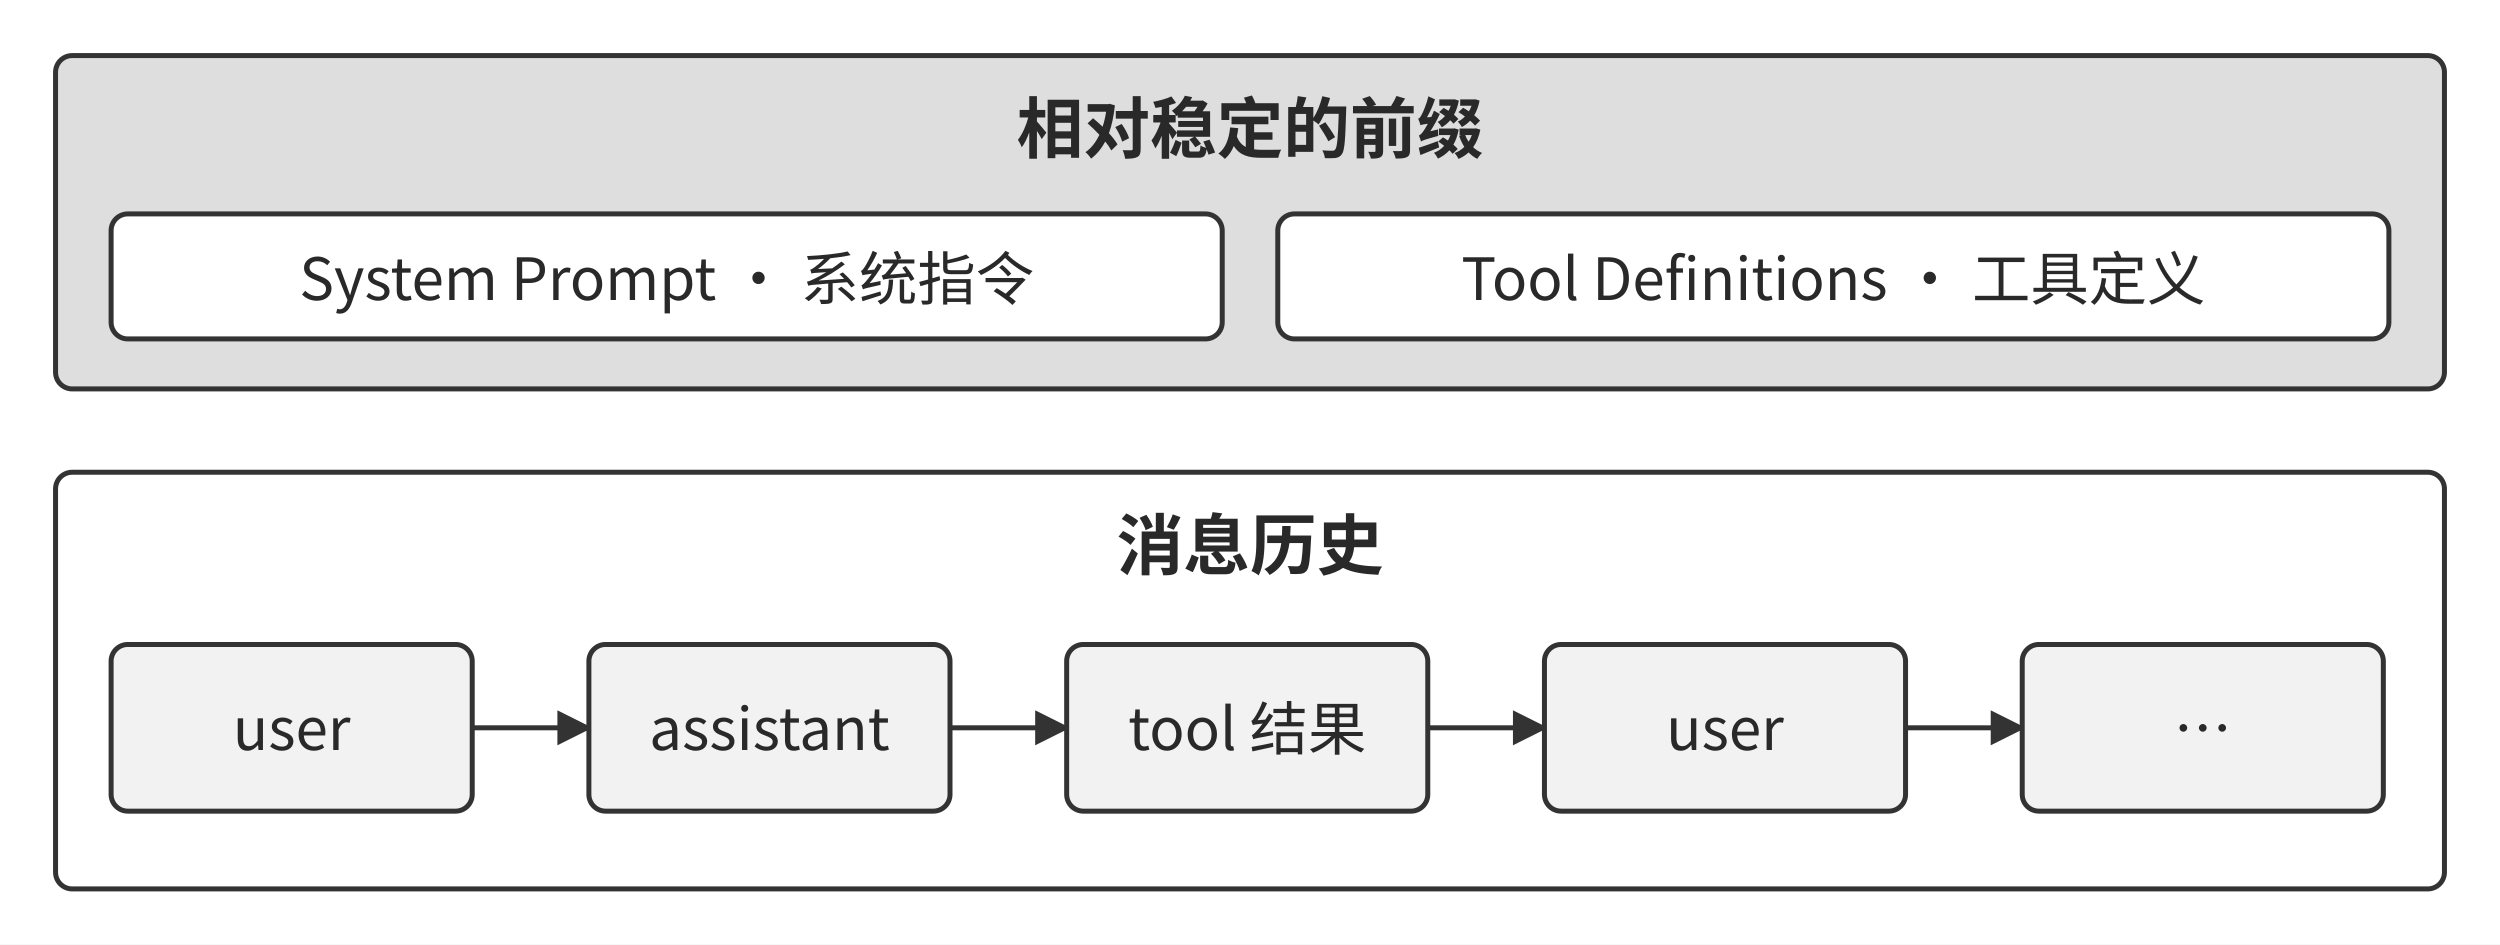
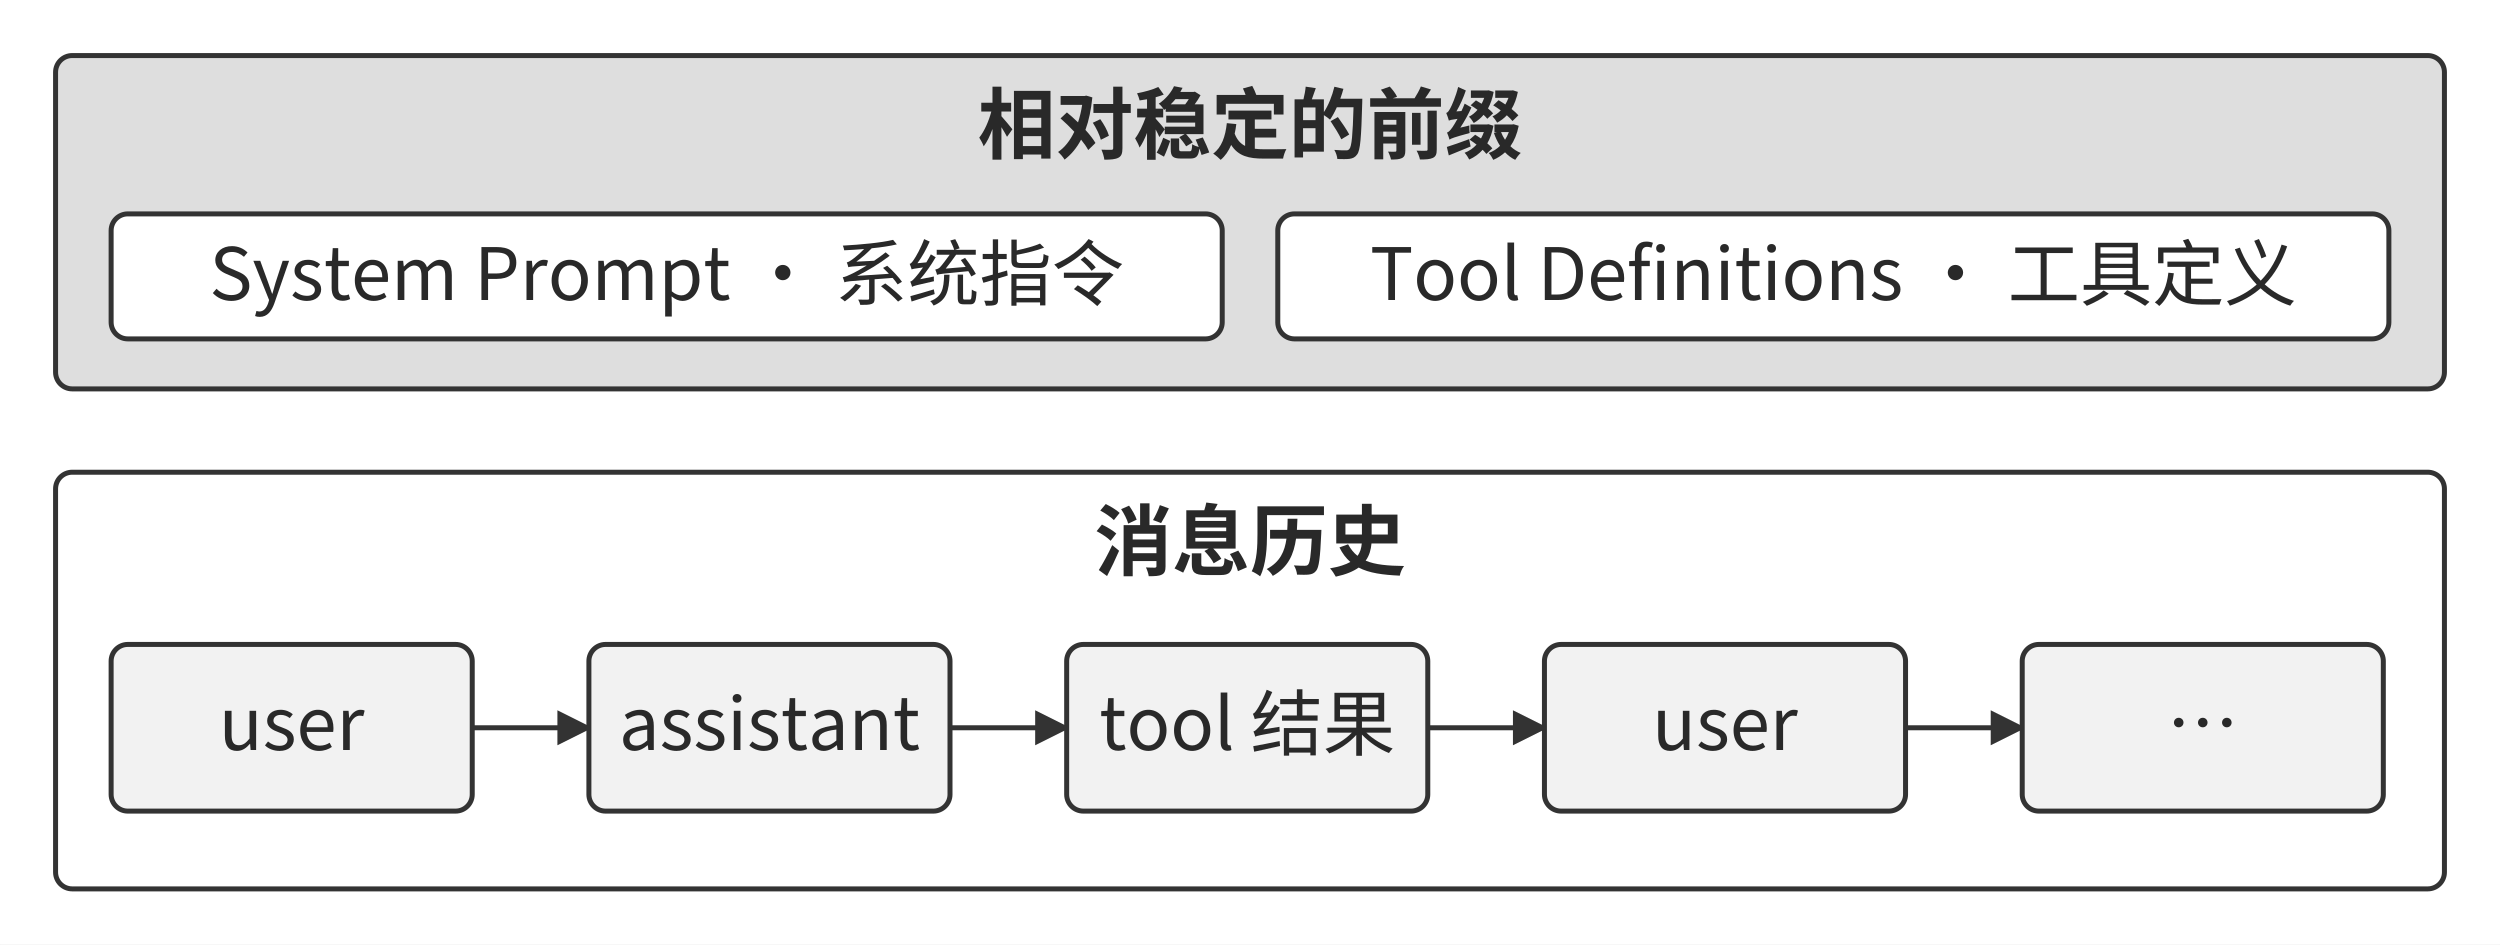
- <svg xmlns="http://www.w3.org/2000/svg" width="150mm" height="56.67mm" viewBox="0 0 900 340" role="img" aria-labelledby="title desc">
+ <svg xmlns="http://www.w3.org/2000/svg" width="106mm" height="40.044mm" viewBox="0 0 900 340" role="img" aria-labelledby="title desc">
  <defs>
    <marker id="arrow" viewBox="0 0 10 10" refX="9" refY="5" markerWidth="7" markerHeight="7" orient="auto-start-reverse">
      <path d="M0 0 L10 5 L0 10 Z" fill="#333333" />
    </marker>
  </defs>
-   <rect width="900" height="340" fill="#ffffff" />
+   <rect width="900" height="340" fill="#ffffff" y="0" />
  <rect x="20" y="20" width="860" height="120" rx="6" fill="#dedede" stroke="#333333" stroke-width="1.8" />
-   <text x="450" y="55" text-anchor="middle" font-family="Noto Sans CJK SC,Source Han Sans CN,Microsoft YaHei,sans-serif" font-size="24" font-weight="700" fill="#292929">相对稳定的前缀</text>
+   <g aria-label="相对稳定的前缀" fill="#292929" data-font="Source Han Sans CN 700" data-size="28.0">
+     <use href="#g700-76f8" transform="translate(352.000 55) scale(0.028 -0.028)" />
+     <use href="#g700-5bf9" transform="translate(380.000 55) scale(0.028 -0.028)" />
+     <use href="#g700-7a33" transform="translate(408.000 55) scale(0.028 -0.028)" />
+     <use href="#g700-5b9a" transform="translate(436.000 55) scale(0.028 -0.028)" />
+     <use href="#g700-7684" transform="translate(464.000 55) scale(0.028 -0.028)" />
+     <use href="#g700-524d" transform="translate(492.000 55) scale(0.028 -0.028)" />
+     <use href="#g700-7f00" transform="translate(520.000 55) scale(0.028 -0.028)" />
+   </g>
  <rect x="40" y="77" width="400" height="45" rx="6" fill="#ffffff" stroke="#333333" stroke-width="1.8" />
  <rect x="460" y="77" width="400" height="45" rx="6" fill="#ffffff" stroke="#333333" stroke-width="1.8" />
-   <text x="240" y="108" text-anchor="middle" font-family="Noto Sans CJK SC,Source Han Sans CN,Microsoft YaHei,sans-serif" font-size="21" font-weight="400" fill="#292929">System Prompt · 系统指令</text>
-   <text x="660" y="108" text-anchor="middle" font-family="Noto Sans CJK SC,Source Han Sans CN,Microsoft YaHei,sans-serif" font-size="21" font-weight="400" fill="#292929">Tool Definitions · 工具定义</text>
+   <g aria-label="System Prompt · 系统指令" fill="#292929" data-font="Source Han Sans CN 400" data-size="26.0">
+     <use href="#g400-53" transform="translate(75.368 108) scale(0.026 -0.026)" />
+     <use href="#g400-79" transform="translate(90.864 108) scale(0.026 -0.026)" />
+     <use href="#g400-73" transform="translate(104.410 108) scale(0.026 -0.026)" />
+     <use href="#g400-74" transform="translate(116.578 108) scale(0.026 -0.026)" />
+     <use href="#g400-65" transform="translate(126.380 108) scale(0.026 -0.026)" />
+     <use href="#g400-6d" transform="translate(140.784 108) scale(0.026 -0.026)" />
+     <use href="#g400-20" transform="translate(164.860 108) scale(0.026 -0.026)" />
+     <use href="#g400-50" transform="translate(170.684 108) scale(0.026 -0.026)" />
+     <use href="#g400-72" transform="translate(187.142 108) scale(0.026 -0.026)" />
+     <use href="#g400-6f" transform="translate(197.230 108) scale(0.026 -0.026)" />
+     <use href="#g400-6d" transform="translate(212.986 108) scale(0.026 -0.026)" />
+     <use href="#g400-70" transform="translate(237.062 108) scale(0.026 -0.026)" />
+     <use href="#g400-74" transform="translate(253.182 108) scale(0.026 -0.026)" />
+     <use href="#g400-20" transform="translate(262.984 108) scale(0.026 -0.026)" />
+     <use href="#g400-b7" transform="translate(268.808 108) scale(0.026 -0.026)" />
+     <use href="#g400-20" transform="translate(294.808 108) scale(0.026 -0.026)" />
+     <use href="#g400-7cfb" transform="translate(300.632 108) scale(0.026 -0.026)" />
+     <use href="#g400-7edf" transform="translate(326.632 108) scale(0.026 -0.026)" />
+     <use href="#g400-6307" transform="translate(352.632 108) scale(0.026 -0.026)" />
+     <use href="#g400-4ee4" transform="translate(378.632 108) scale(0.026 -0.026)" />
+   </g>
+   <g aria-label="Tool Definitions · 工具定义" fill="#292929" data-font="Source Han Sans CN 400" data-size="26.0">
+     <use href="#g400-54" transform="translate(493.210 108) scale(0.026 -0.026)" />
+     <use href="#g400-6f" transform="translate(508.784 108) scale(0.026 -0.026)" />
+     <use href="#g400-6f" transform="translate(524.540 108) scale(0.026 -0.026)" />
+     <use href="#g400-6c" transform="translate(540.296 108) scale(0.026 -0.026)" />
+     <use href="#g400-20" transform="translate(547.680 108) scale(0.026 -0.026)" />
+     <use href="#g400-44" transform="translate(553.504 108) scale(0.026 -0.026)" />
+     <use href="#g400-65" transform="translate(571.392 108) scale(0.026 -0.026)" />
+     <use href="#g400-66" transform="translate(585.796 108) scale(0.026 -0.026)" />
+     <use href="#g400-69" transform="translate(594.246 108) scale(0.026 -0.026)" />
+     <use href="#g400-6e" transform="translate(601.396 108) scale(0.026 -0.026)" />
+     <use href="#g400-69" transform="translate(617.256 108) scale(0.026 -0.026)" />
+     <use href="#g400-74" transform="translate(624.406 108) scale(0.026 -0.026)" />
+     <use href="#g400-69" transform="translate(634.208 108) scale(0.026 -0.026)" />
+     <use href="#g400-6f" transform="translate(641.358 108) scale(0.026 -0.026)" />
+     <use href="#g400-6e" transform="translate(657.114 108) scale(0.026 -0.026)" />
+     <use href="#g400-73" transform="translate(672.974 108) scale(0.026 -0.026)" />
+     <use href="#g400-20" transform="translate(685.142 108) scale(0.026 -0.026)" />
+     <use href="#g400-b7" transform="translate(690.966 108) scale(0.026 -0.026)" />
+     <use href="#g400-20" transform="translate(716.966 108) scale(0.026 -0.026)" />
+     <use href="#g400-5de5" transform="translate(722.790 108) scale(0.026 -0.026)" />
+     <use href="#g400-5177" transform="translate(748.790 108) scale(0.026 -0.026)" />
+     <use href="#g400-5b9a" transform="translate(774.790 108) scale(0.026 -0.026)" />
+     <use href="#g400-4e49" transform="translate(800.790 108) scale(0.026 -0.026)" />
+   </g>
  <rect x="20" y="170" width="860" height="150" rx="6" fill="#ffffff" stroke="#333333" stroke-width="1.8" />
-   <text x="450" y="205" text-anchor="middle" font-family="Noto Sans CJK SC,Source Han Sans CN,Microsoft YaHei,sans-serif" font-size="24" font-weight="700" fill="#292929">消息历史</text>
+   <g aria-label="消息历史" fill="#292929" data-font="Source Han Sans CN 700" data-size="28.0">
+     <use href="#g700-6d88" transform="translate(394.000 205) scale(0.028 -0.028)" />
+     <use href="#g700-606f" transform="translate(422.000 205) scale(0.028 -0.028)" />
+     <use href="#g700-5386" transform="translate(450.000 205) scale(0.028 -0.028)" />
+     <use href="#g700-53f2" transform="translate(478.000 205) scale(0.028 -0.028)" />
+   </g>
  <rect x="40" y="232" width="130" height="60" rx="6" fill="#f2f2f2" stroke="#333333" stroke-width="1.8" />
-   <text x="105" y="270" text-anchor="middle" font-family="Noto Sans CJK SC,Source Han Sans CN,Microsoft YaHei,sans-serif" font-size="21" font-weight="400" fill="#292929">user</text>
-   <path d="M 170 262 L 212 262" fill="none" stroke="#333333" stroke-width="1.8" marker-end="url(#arrow)" />
+   <g aria-label="user" fill="#292929" data-font="Source Han Sans CN 400" data-size="26.0">
+     <use href="#g400-75" transform="translate(78.779 270) scale(0.026 -0.026)" />
+     <use href="#g400-73" transform="translate(94.561 270) scale(0.026 -0.026)" />
+     <use href="#g400-65" transform="translate(106.729 270) scale(0.026 -0.026)" />
+     <use href="#g400-72" transform="translate(121.133 270) scale(0.026 -0.026)" />
+   </g>
+   <path d="M170 262 L212 262" fill="none" stroke="#333333" stroke-width="1.8" marker-end="url(#arrow)" />
  <rect x="212" y="232" width="130" height="60" rx="6" fill="#f2f2f2" stroke="#333333" stroke-width="1.8" />
-   <text x="277" y="270" text-anchor="middle" font-family="Noto Sans CJK SC,Source Han Sans CN,Microsoft YaHei,sans-serif" font-size="21" font-weight="400" fill="#292929">assistant</text>
-   <path d="M 342 262 L 384 262" fill="none" stroke="#333333" stroke-width="1.8" marker-end="url(#arrow)" />
+   <g aria-label="assistant" fill="#292929" data-font="Source Han Sans CN 400" data-size="26.0">
+     <use href="#g400-61" transform="translate(222.803 270) scale(0.026 -0.026)" />
+     <use href="#g400-73" transform="translate(237.441 270) scale(0.026 -0.026)" />
+     <use href="#g400-73" transform="translate(249.609 270) scale(0.026 -0.026)" />
+     <use href="#g400-69" transform="translate(261.777 270) scale(0.026 -0.026)" />
+     <use href="#g400-73" transform="translate(268.927 270) scale(0.026 -0.026)" />
+     <use href="#g400-74" transform="translate(281.095 270) scale(0.026 -0.026)" />
+     <use href="#g400-61" transform="translate(290.897 270) scale(0.026 -0.026)" />
+     <use href="#g400-6e" transform="translate(305.535 270) scale(0.026 -0.026)" />
+     <use href="#g400-74" transform="translate(321.395 270) scale(0.026 -0.026)" />
+   </g>
+   <path d="M342 262 L384 262" fill="none" stroke="#333333" stroke-width="1.8" marker-end="url(#arrow)" />
  <rect x="384" y="232" width="130" height="60" rx="6" fill="#f2f2f2" stroke="#333333" stroke-width="1.8" />
-   <text x="449" y="270" text-anchor="middle" font-family="Noto Sans CJK SC,Source Han Sans CN,Microsoft YaHei,sans-serif" font-size="21" font-weight="400" fill="#292929">tool 结果</text>
-   <path d="M 514 262 L 556 262" fill="none" stroke="#333333" stroke-width="1.8" marker-end="url(#arrow)" />
+   <g aria-label="tool 结果" fill="#292929" data-font="Source Han Sans CN 400" data-size="26.0">
+     <use href="#g400-74" transform="translate(395.739 270) scale(0.026 -0.026)" />
+     <use href="#g400-6f" transform="translate(405.541 270) scale(0.026 -0.026)" />
+     <use href="#g400-6f" transform="translate(421.297 270) scale(0.026 -0.026)" />
+     <use href="#g400-6c" transform="translate(437.053 270) scale(0.026 -0.026)" />
+     <use href="#g400-20" transform="translate(444.437 270) scale(0.026 -0.026)" />
+     <use href="#g400-7ed3" transform="translate(450.261 270) scale(0.026 -0.026)" />
+     <use href="#g400-679c" transform="translate(476.261 270) scale(0.026 -0.026)" />
+   </g>
+   <path d="M514 262 L556 262" fill="none" stroke="#333333" stroke-width="1.8" marker-end="url(#arrow)" />
  <rect x="556" y="232" width="130" height="60" rx="6" fill="#f2f2f2" stroke="#333333" stroke-width="1.8" />
-   <text x="621" y="270" text-anchor="middle" font-family="Noto Sans CJK SC,Source Han Sans CN,Microsoft YaHei,sans-serif" font-size="21" font-weight="400" fill="#292929">user</text>
-   <path d="M 686 262 L 728 262" fill="none" stroke="#333333" stroke-width="1.8" marker-end="url(#arrow)" />
+   <g aria-label="user" fill="#292929" data-font="Source Han Sans CN 400" data-size="26.0">
+     <use href="#g400-75" transform="translate(594.779 270) scale(0.026 -0.026)" />
+     <use href="#g400-73" transform="translate(610.561 270) scale(0.026 -0.026)" />
+     <use href="#g400-65" transform="translate(622.729 270) scale(0.026 -0.026)" />
+     <use href="#g400-72" transform="translate(637.133 270) scale(0.026 -0.026)" />
+   </g>
+   <path d="M686 262 L728 262" fill="none" stroke="#333333" stroke-width="1.8" marker-end="url(#arrow)" />
  <rect x="728" y="232" width="130" height="60" rx="6" fill="#f2f2f2" stroke="#333333" stroke-width="1.8" />
-   <text x="793" y="270" text-anchor="middle" font-family="Noto Sans CJK SC,Source Han Sans CN,Microsoft YaHei,sans-serif" font-size="21" font-weight="400" fill="#292929">…</text>
+   <g aria-label="…" fill="#292929" data-font="Source Han Sans CN 400" data-size="26.0">
+     <use href="#g400-2026" transform="translate(780.000 270) scale(0.026 -0.026)" />
+   </g>
+   <defs>
+     <path id="g700-76f8" d="M580 559V682H816V559ZM580 450H816V322H580ZM580 214H816V86H580ZM935 796H465V-82H580V-23H816V-75H935ZM304 850H189V643H45V530H174C143 410 84 275 19 195C38 165 65 116 76 83C119 138 157 218 189 306V-89H304V329C332 284 360 237 376 205L445 302C425 328 338 434 304 470V530H429V643H304Z" />
+     <path id="g700-5bf9" d="M575 432 479 386C524 317 568 226 582 167L686 219C670 280 622 367 575 432ZM146 519 64 442C122 391 184 331 241 270C187 157 117 67 32 10C60 -12 98 -57 116 -88C202 -22 273 63 328 169C367 121 399 75 420 35L513 126C484 176 438 235 384 294C428 413 457 552 473 712L394 735L374 730H65V616H342C330 536 312 461 289 391C241 437 192 481 146 519ZM860 60V512H967V627H860V850H741V627H487V512H741V60C741 43 734 38 717 38C700 38 646 37 590 40C606 4 624 -54 627 -89C711 -89 771 -84 809 -63C847 -43 860 -8 860 60Z" />
+     <path id="g700-7a33" d="M474 152 384 193C364 133 331 54 300 2L394 -50C423 7 453 93 474 152ZM775 782H604C615 800 624 817 633 835L523 856C489 781 423 695 327 631C349 615 381 576 396 551L416 566V527H795V477H423V388H795V336H404V240H660L591 201C622 165 661 114 679 83L764 134C745 163 708 206 678 240H902V623H789C817 661 845 703 864 740L791 786ZM481 623C503 645 523 667 542 690H713C699 667 683 643 667 623ZM391 748 321 846C251 812 144 783 48 765C60 739 76 698 81 673C111 677 143 682 176 688V567H49V455H158C125 359 74 251 23 185C41 154 69 102 80 67C115 115 148 183 176 256V-90H287V300C306 264 325 227 335 202L404 302C388 324 315 410 287 439V455H384V567H287V714C324 724 359 735 391 748ZM893 197 801 169C814 140 829 107 841 74C814 81 776 96 757 110C753 30 748 19 720 19C703 19 641 19 627 19C595 19 589 22 589 48V184H481V46C481 -45 506 -74 611 -74C632 -74 710 -74 732 -74C808 -74 838 -46 849 54C861 23 871 -6 877 -28L976 4C960 54 923 136 893 197Z" />
+     <path id="g700-5b9a" d="M324 369 202 381C184 208 135 69 27 -11C54 -28 104 -70 123 -91C181 -42 225 23 258 101C349 -44 487 -75 674 -75H925C931 -39 950 19 968 47C900 45 734 45 680 45C638 45 599 47 562 52V196H837V308H562V428H776V542H223V428H437V88C379 117 333 166 303 246C312 285 319 326 324 369ZM529 860 409 827C421 802 434 772 443 744H71V492H189V630H807V492H931V744H581C569 780 548 825 529 860Z" />
+     <path id="g700-7684" d="M630 459 536 406C585 333 647 234 674 173L776 235C746 294 679 390 630 459ZM701 822 585 849C556 730 508 609 450 523V687H295C311 729 330 782 346 831L216 850C212 802 200 737 187 687H73V-60H182V14H450V484C477 467 512 442 529 426C559 469 589 524 616 585H831C821 231 808 80 777 48C765 34 754 31 734 31C708 31 648 31 584 37C605 4 621 -47 623 -80C682 -82 743 -83 781 -78C822 -71 850 -60 877 -22C919 31 930 191 943 641C944 655 944 695 944 695H661C676 737 690 780 701 822ZM182 583H342V420H182ZM182 119V316H342V119Z" />
+     <path id="g700-524d" d="M693 513H583V103H693ZM901 42V541H783V43C783 30 778 26 762 26C746 25 693 25 642 27C660 -4 679 -54 685 -86C758 -87 812 -84 851 -66C890 -47 901 -17 901 42ZM827 814 697 853C678 806 646 747 616 701H336L391 720C374 759 333 812 297 851L183 811C211 778 241 735 259 701H45V592H955V701H752C777 736 803 775 827 814ZM382 361H213V423H382ZM382 272V207H213V272ZM415 524H100V-84H213V119H382V30C382 18 378 14 365 14C352 13 311 13 275 15C290 -12 307 -57 313 -87C375 -87 420 -85 454 -68C487 -51 497 -22 497 28V524Z" />
+     <path id="g700-7f00" d="M31 75 56 -34C139 0 241 41 337 81L317 175C211 136 104 97 31 75ZM65 169C87 185 123 199 324 254C321 278 319 321 320 351L204 323C257 403 307 494 347 582L260 632C248 600 234 568 219 537L154 532C201 613 245 710 275 801L176 846C149 730 93 603 75 572C57 538 42 517 23 512C35 484 52 434 57 413C72 421 94 426 168 436C139 384 114 343 101 325C75 289 55 266 33 260C45 235 60 189 65 169ZM405 674 337 611C366 594 396 574 425 552C393 515 356 484 315 464C336 445 363 407 377 383C425 410 467 444 503 488C523 470 539 452 551 437L626 507C609 527 586 549 560 570C593 630 618 701 633 783L568 803L550 801H340V706H511C502 679 491 654 478 630C453 646 428 661 405 674ZM696 676 627 610C659 591 692 569 724 545C693 512 656 486 617 468C638 448 665 411 678 387C724 412 766 443 802 482C832 456 857 430 875 408L951 482C929 507 898 535 863 563C900 624 927 697 944 783L881 803L863 801H653V706H823C812 676 799 647 783 621C754 641 724 660 696 676ZM395 232 323 169C352 150 383 128 413 105C370 58 318 22 259 0C280 -21 307 -62 319 -87C385 -57 443 -16 491 38C510 19 527 1 539 -15L616 57C600 77 577 99 551 121C587 184 614 259 630 348L566 367L547 364H334V266H507C496 237 484 209 470 184C444 201 419 218 395 232ZM870 364H643V266H674L636 256C656 195 683 139 715 89C673 48 624 17 569 -3C590 -24 616 -65 628 -91C684 -67 735 -34 779 6C817 -34 860 -67 910 -91C926 -64 957 -23 981 -2C931 18 886 47 848 84C897 154 934 240 955 347L889 367ZM828 266C815 230 798 197 779 167C758 198 741 231 728 266Z" />
+     <path id="g400-53" d="M304 -13C459 -13 553 79 553 195C553 304 489 354 402 391L298 436C241 460 176 487 176 559C176 624 230 665 313 665C377 665 433 639 479 598L528 658C478 709 402 746 313 746C178 746 82 665 82 552C82 446 161 394 231 363L336 318C406 287 459 263 459 187C459 116 402 68 305 68C228 68 151 101 99 156L48 96C111 28 199 -13 304 -13Z" />
+     <path id="g400-79" d="M101 -234C209 -234 266 -152 304 -46L508 543H419L321 242C307 193 291 138 277 88H272C253 139 235 194 218 242L108 543H13L231 -1L219 -42C196 -109 158 -159 97 -159C84 -159 70 -156 56 -151L37 -222C54 -230 76 -234 101 -234Z" />
+     <path id="g400-73" d="M234 -13C362 -13 431 60 431 148C431 247 350 283 264 314C198 338 149 357 149 407C149 448 181 486 250 486C298 486 337 470 375 442L417 495C376 531 316 557 249 557C130 557 62 489 62 403C62 313 141 275 222 245C283 223 344 198 344 143C344 96 309 58 237 58C169 58 120 79 74 118L32 64C81 15 154 -13 234 -13Z" />
+     <path id="g400-74" d="M262 -11C299 -11 335 -1 364 13L345 78C324 67 303 64 283 64C220 64 199 102 199 169V469H347V543H199V718H123L113 543L27 538V469H108V171C108 63 147 -11 262 -11Z" />
+     <path id="g400-65" d="M312 -13C385 -13 443 10 490 42L459 100C419 75 375 60 322 60C228 60 149 124 140 250H508C510 264 512 282 512 302C512 457 434 557 295 557C171 557 52 448 52 271C52 92 167 -13 312 -13ZM141 315C154 433 228 484 297 484C382 484 432 425 432 315Z" />
+     <path id="g400-6d" d="M92 0H184V394C233 450 279 477 320 477C389 477 421 434 421 332V0H512V394C563 450 607 477 649 477C718 477 750 434 750 332V0H841V344C841 482 788 557 677 557C610 557 554 514 497 453C475 517 431 557 347 557C282 557 226 516 178 464H176L167 543H92Z" />
+     <path id="g400-20" d="" />
+     <path id="g400-50" d="M101 0H193V292H314C475 292 584 363 584 518C584 678 474 733 310 733H101ZM193 367V658H298C427 658 492 625 492 518C492 413 431 367 302 367Z" />
+     <path id="g400-72" d="M92 0H184V349C220 441 275 475 320 475C343 475 354 473 370 468L390 545C373 554 356 557 332 557C270 557 215 513 178 444H176L167 543H92Z" />
+     <path id="g400-6f" d="M303 -13C436 -13 554 91 554 271C554 452 436 557 303 557C170 557 52 452 52 271C52 91 170 -13 303 -13ZM303 63C209 63 146 146 146 271C146 396 209 480 303 480C397 480 461 396 461 271C461 146 397 63 303 63Z" />
+     <path id="g400-70" d="M92 -229H184V-45L181 50C230 9 282 -13 331 -13C455 -13 567 94 567 280C567 448 491 557 351 557C288 557 227 521 178 480H176L167 543H92ZM316 64C280 64 232 78 184 120V406C236 454 283 480 328 480C432 480 472 400 472 279C472 145 406 64 316 64Z" />
+     <path id="g400-b7" d="M606 380C606 439 559 486 500 486C441 486 394 439 394 380C394 321 441 274 500 274C559 274 606 321 606 380Z" />
+     <path id="g400-7cfb" d="M361 197 286 224C233 152 150 79 70 30C89 19 121 -5 135 -19C211 34 301 117 361 197ZM695 229 636 190C719 126 822 34 872 -22L936 22C882 80 779 168 695 229ZM722 474 664 444C690 420 718 392 745 363L305 334C456 408 609 500 756 612L700 660C649 619 594 580 540 543L294 531C367 582 440 647 507 716C637 729 760 747 855 770L803 833C641 793 350 766 107 753C115 737 124 707 126 688C214 692 308 698 402 706C336 637 262 578 236 560C207 539 183 524 162 521C170 502 181 469 183 454C204 461 235 465 438 478C352 425 279 385 245 369C183 338 138 319 106 315C115 295 126 260 129 245C157 256 196 261 471 282V21C471 9 468 6 451 5C435 4 380 4 320 6C332 -15 345 -46 349 -68C422 -68 472 -67 505 -55C539 -43 547 -22 547 19V287L797 306C825 273 850 241 866 216L926 252C885 313 799 405 722 474Z" />
+     <path id="g400-7edf" d="M772 36V352H698V36C698 -38 715 -60 785 -60C799 -60 859 -60 873 -60C935 -60 952 -22 958 114C939 119 909 132 893 145C891 25 887 6 865 6C853 6 806 6 797 6C775 6 772 10 772 36ZM585 350H510C504 152 481 45 317 -16C334 -30 355 -58 364 -77C545 -3 577 126 585 350ZM42 53 59 -21C149 8 267 45 379 82L367 147C246 111 123 74 42 53ZM664 842 595 824C614 783 639 729 649 695H407V627H587C542 565 473 473 450 451C431 433 406 426 387 421C395 405 409 367 412 348C439 360 482 364 845 399C862 372 876 346 886 326L949 361C919 419 854 513 800 583L741 553C763 524 786 491 808 458L532 435C577 490 634 568 676 627H948V695H660L724 715C712 747 687 802 664 842ZM66 182C87 195 121 205 369 260C367 275 366 305 368 325L178 288C255 376 330 484 393 592L326 632C307 595 285 557 263 521L140 509C202 594 263 703 310 809L233 843C190 723 116 594 92 561C70 527 51 504 33 500C43 479 55 439 60 423C75 430 98 435 217 451C175 389 136 340 118 321C86 284 63 259 41 255C50 235 62 198 66 182Z" />
+     <path id="g400-6307" d="M894 725 837 781C761 747 634 712 515 687V836H441V552C441 465 472 443 588 443C612 443 796 443 821 443C920 443 945 476 956 610C935 614 903 626 887 637C881 530 872 511 817 511C777 511 622 511 592 511C527 511 515 518 515 552V625C646 650 793 684 894 725ZM512 195V295H838V195ZM512 134H838V29H512ZM912 359H441V-79H512V-33H838V-75H912ZM257 9V298L390 339L381 409L257 373V567H376V638H257V840H184V638H44V567H184V352L31 310L53 238L184 276V8C184 -6 178 -10 165 -11C152 -11 111 -11 65 -10C74 -30 85 -61 88 -79C155 -80 195 -77 222 -66C248 -54 257 -34 257 9Z" />
+     <path id="g400-4ee4" d="M454 601 400 558C456 513 522 447 552 404L609 451C578 494 509 558 454 601ZM787 378H168V306H712C655 246 581 173 513 108C461 143 407 176 360 204L307 151C418 83 562 -19 630 -85L687 -22C659 4 620 34 576 65C673 160 781 270 856 349L800 383ZM578 808 510 844C406 702 217 568 35 491C56 473 78 447 90 428C239 498 390 603 504 722C617 606 784 492 917 430C930 451 955 482 974 498C832 553 655 666 551 774Z" />
+     <path id="g400-54" d="M253 0H346V655H568V733H31V655H253Z" />
+     <path id="g400-6c" d="M188 -11C211 -11 228 -7 241 0L228 67C220 65 215 65 210 65C195 65 184 75 184 105V796H92V111C92 33 120 -11 188 -11Z" />
+     <path id="g400-44" d="M101 0H288C509 0 629 137 629 369C629 603 509 733 284 733H101ZM193 76V658H276C449 658 534 555 534 369C534 184 449 76 276 76Z" />
+     <path id="g400-66" d="M27 469H107V0H198V469H313V543H198V629C198 699 223 736 275 736C294 736 315 732 336 724L356 792C333 802 299 809 265 809C157 809 107 740 107 630V543L27 538Z" />
+     <path id="g400-69" d="M92 0H184V543H92ZM137 655C172 655 198 679 198 716C198 751 172 775 137 775C101 775 76 751 76 716C76 679 101 655 137 655Z" />
+     <path id="g400-6e" d="M92 0H184V394C238 449 276 477 332 477C404 477 435 434 435 332V0H526V344C526 482 474 557 360 557C286 557 229 516 178 464H176L167 543H92Z" />
+     <path id="g400-5de5" d="M951 72H539V650H900V727H104V650H456V72H52V-3H951Z" />
+     <path id="g400-5177" d="M653 137 605 84C716 32 832 -32 902 -81L962 -25C887 22 766 86 653 137ZM398 88 328 133C266 79 141 13 40 -26C58 -40 83 -65 95 -81C195 -40 319 25 398 88ZM802 792H212V209H52V141H951V209H802ZM284 209V300H727V209ZM284 644V730H727V644ZM284 586H727V501H284ZM284 444H727V357H284Z" />
+     <path id="g400-5b9a" d="M300 370 224 378C203 197 148 54 37 -33C55 -44 86 -69 98 -83C164 -25 213 51 247 144C339 -29 490 -64 698 -64H932C936 -42 949 -6 960 12C911 11 739 11 702 11C643 11 588 14 538 23V225H836V295H538V459H795V532H211V459H460V44C378 75 315 134 276 239C286 280 294 324 300 370ZM500 847 426 826C443 796 461 758 472 727H82V509H156V656H841V509H918V727H558C548 761 522 810 500 847Z" />
+     <path id="g400-4e49" d="M478 844 413 819C449 744 494 642 512 576L580 604C560 670 516 768 478 844ZM869 743 792 767C730 575 638 405 503 268C377 395 279 553 214 725L145 703C218 516 318 349 447 214C338 118 203 40 36 -15C50 -31 68 -60 76 -79C248 -19 387 62 501 162C616 56 752 -27 911 -79C922 -59 945 -28 963 -12C808 35 673 114 558 216C701 361 798 539 869 743Z" />
+     <path id="g700-6d88" d="M957 785 841 827C821 766 783 686 753 635L857 596C887 644 925 715 957 785ZM445 820 343 775C382 717 421 639 434 589L543 640C527 691 485 765 445 820ZM145 841 75 757C137 724 214 672 250 634L324 727C285 764 206 812 145 841ZM96 577 28 492C92 459 172 406 208 368L281 462C240 499 159 547 96 577ZM56 -8 162 -85C215 16 271 133 317 240L229 313C174 195 105 69 56 -8ZM492 385V459H797V385ZM492 284H797V209H492ZM708 850H587V570H375V-88H492V108H797V42C797 29 792 24 776 23C761 23 708 23 662 26C678 -5 694 -55 698 -87C774 -87 827 -86 865 -67C903 -49 914 -17 914 40V570H708Z" />
+     <path id="g700-606f" d="M297 492V539H694V492ZM297 360V406H694V360ZM297 624V670H694V624ZM374 70V207H252V68C252 -38 288 -72 430 -72C459 -72 591 -72 621 -72C734 -72 769 -38 784 102C751 109 699 127 673 146C668 50 660 36 612 36C577 36 468 36 442 36C383 36 374 40 374 70ZM849 242 742 198C786 129 831 37 845 -22L960 28C943 89 894 176 849 242ZM232 179 126 223C104 154 66 70 30 13L141 -41C174 19 207 111 232 179ZM584 842 438 860C433 831 423 794 412 761H181V268H470L414 237C460 190 513 124 533 79L631 137C611 175 569 227 527 268H815V761H541C555 785 570 812 584 842Z" />
+     <path id="g700-5386" d="M610 652H484C483 603 482 556 479 509H258V396H469C447 234 388 96 215 5C244 -16 278 -55 293 -83C494 28 564 199 592 396H794C783 179 770 84 746 61C734 49 722 47 703 47C679 47 622 48 564 52C587 19 602 -32 605 -67C664 -69 722 -70 756 -66C797 -61 824 -50 850 -18C887 26 902 148 916 458C917 473 918 509 918 509H603C606 556 608 604 610 652ZM219 455V698H951V811H96V455C96 308 92 111 22 -24C52 -36 108 -69 130 -89C207 58 219 293 219 455Z" />
+     <path id="g700-53f2" d="M564 590H772V449H564ZM227 449V590H439V449ZM261 323 150 283C188 205 235 144 290 96C230 62 146 34 29 14C56 -14 89 -66 103 -93C234 -65 328 -25 397 24C533 -47 708 -70 926 -80C933 -38 957 15 981 44C772 47 611 60 487 113C535 178 555 254 562 334H896V705H564V844H439V705H109V334H437C432 275 418 222 382 175C335 212 295 261 261 323Z" />
+     <path id="g400-75" d="M251 -13C325 -13 379 26 430 85H433L440 0H516V543H425V158C373 94 334 66 278 66C206 66 176 109 176 210V543H84V199C84 60 136 -13 251 -13Z" />
+     <path id="g400-61" d="M217 -13C284 -13 345 22 397 65H400L408 0H483V334C483 469 428 557 295 557C207 557 131 519 82 486L117 425C160 452 217 481 280 481C369 481 392 414 392 344C161 318 59 259 59 141C59 43 126 -13 217 -13ZM243 61C189 61 147 85 147 147C147 217 209 262 392 283V132C339 85 295 61 243 61Z" />
+     <path id="g400-7ed3" d="M35 53 48 -24C147 -2 280 26 406 55L400 124C266 97 128 68 35 53ZM63 184C87 197 123 205 402 256C400 272 397 301 398 321L175 285C254 372 334 479 401 587L334 629C315 593 292 557 270 522L137 511C196 594 254 700 298 802L221 834C181 717 110 593 87 561C66 529 48 506 30 502C39 481 52 443 56 427C71 434 96 439 223 454C178 391 136 341 117 322C84 286 61 262 38 257C47 237 59 200 63 184ZM716 841H639V706H408V634H639V478H433V406H926V478H716V634H943V706H716ZM532 32V236H826V32ZM901 304H459V-79H532V-36H826V-75H901Z" />
+     <path id="g400-679c" d="M848 792H159V394H461V309H62V240H400C310 144 167 58 36 15C53 -1 76 -28 88 -47C220 3 364 98 461 208V-80H540V213C639 106 785 9 914 -42C925 -23 948 5 965 21C839 63 694 148 601 240H939V309H540V394H848ZM236 459V563H461V459ZM540 563H767V459H540ZM236 625V727H461V625ZM540 727H767V625H540Z" />
+     <path id="g400-2026" d="M833 314C870 314 899 343 899 380C899 417 870 446 833 446C796 446 767 417 767 380C767 343 796 314 833 314ZM167 314C204 314 233 343 233 380C233 417 204 446 167 446C130 446 101 417 101 380C101 343 130 314 167 314ZM500 314C537 314 566 343 566 380C566 417 537 446 500 446C463 446 434 417 434 380C434 343 463 314 500 314Z" />
+   </defs>
</svg>
